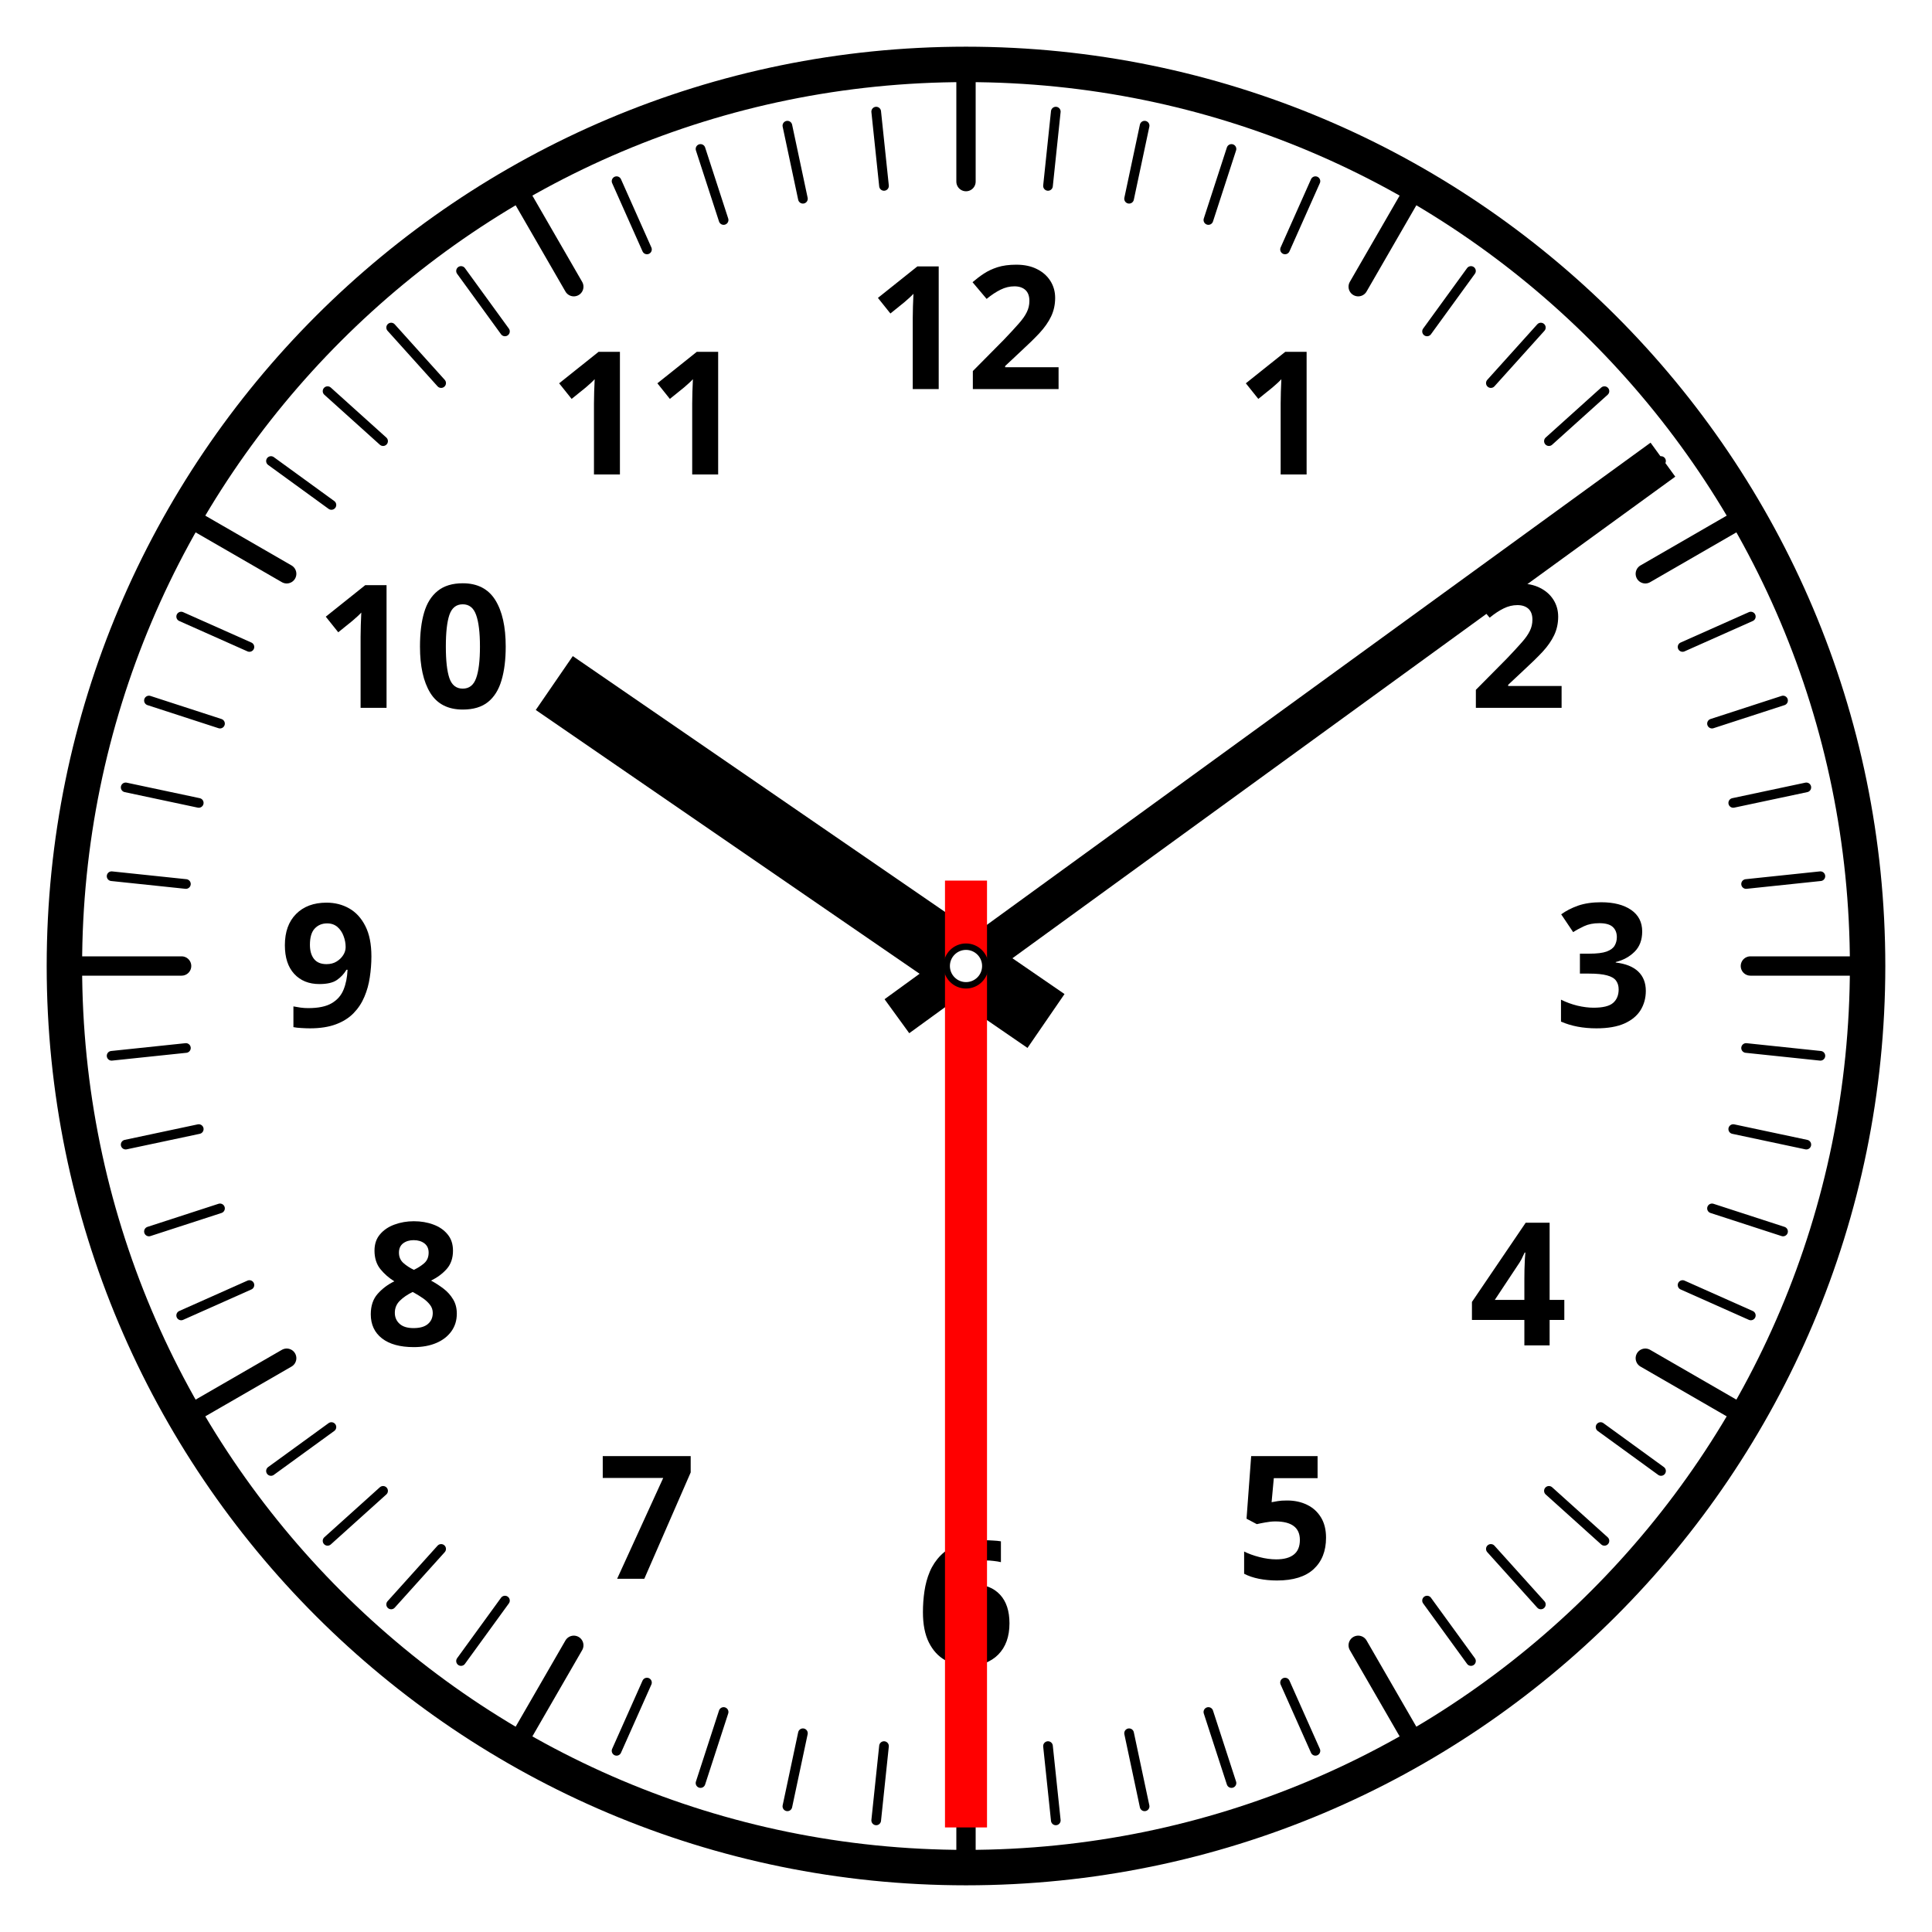
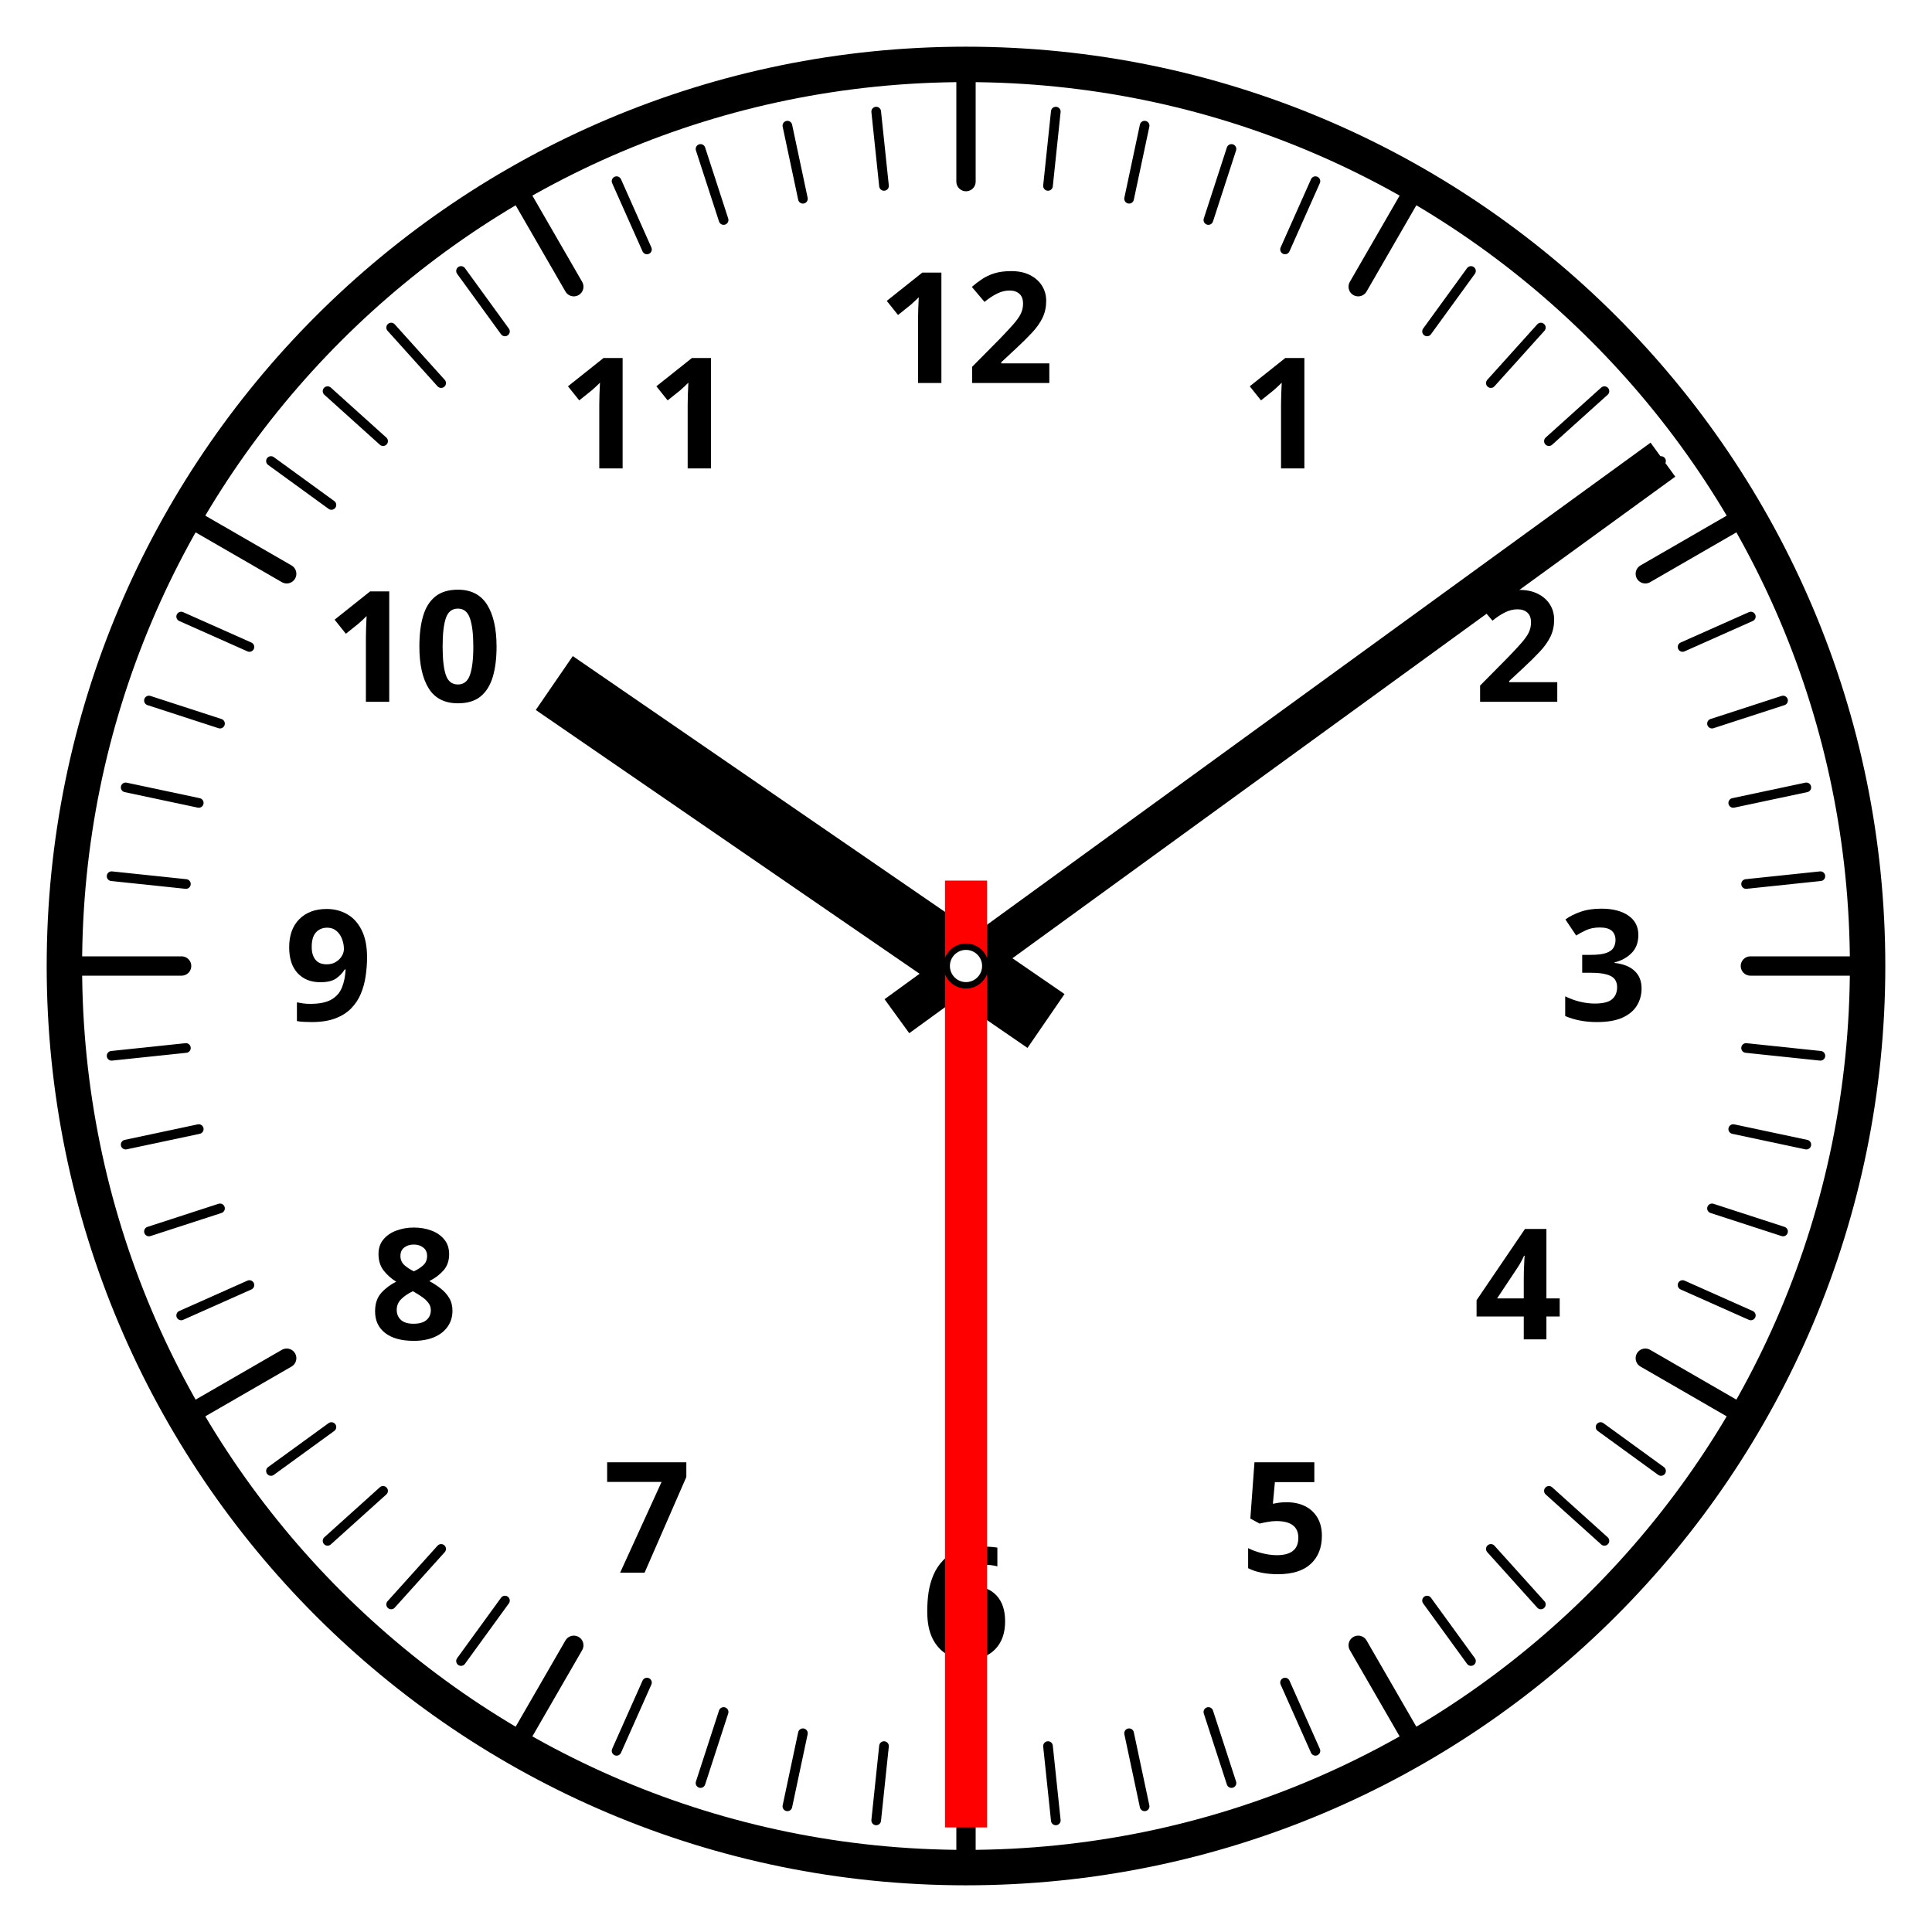
<svg xmlns="http://www.w3.org/2000/svg" version="1.1" width="300" height="300">
  <path d="M-1 301 L301 301 L301 -1 L-1 -1 L-1 301 Z" stroke-opacity="1" stroke-width="0" stroke-linecap="square" fill="rgb(255, 255, 255)" fill-opacity="0" />
  <circle cx="150" cy="150" r="140" stroke="rgb(0, 0, 0)" stroke-opacity="1" stroke-width="5.5" fill="rgb(255, 255, 255)" fill-opacity="1" />
  <line x1="150" y1="28.2" x2="150" y2="10.8" stroke="rgb(0, 0, 0)" stroke-opacity="1" stroke-width="3" stroke-linecap="round" />
  <line x1="162.732" y1="28.867" x2="163.944" y2="17.331" stroke="rgb(0, 0, 0)" stroke-opacity="1" stroke-width="1.5" stroke-linecap="round" />
  <line x1="175.324" y1="30.862" x2="177.735" y2="19.515" stroke="rgb(0, 0, 0)" stroke-opacity="1" stroke-width="1.5" stroke-linecap="round" />
  <line x1="187.638" y1="34.161" x2="191.223" y2="23.129" stroke="rgb(0, 0, 0)" stroke-opacity="1" stroke-width="1.5" stroke-linecap="round" />
  <line x1="199.541" y1="38.73" x2="204.259" y2="28.133" stroke="rgb(0, 0, 0)" stroke-opacity="1" stroke-width="1.5" stroke-linecap="round" />
  <line x1="210.9" y1="44.518" x2="219.6" y2="29.449" stroke="rgb(0, 0, 0)" stroke-opacity="1" stroke-width="3" stroke-linecap="round" />
  <line x1="221.592" y1="51.462" x2="228.411" y2="42.077" stroke="rgb(0, 0, 0)" stroke-opacity="1" stroke-width="1.5" stroke-linecap="round" />
  <line x1="231.5" y1="59.485" x2="239.262" y2="50.864" stroke="rgb(0, 0, 0)" stroke-opacity="1" stroke-width="1.5" stroke-linecap="round" />
  <line x1="240.515" y1="68.5" x2="249.136" y2="60.738" stroke="rgb(0, 0, 0)" stroke-opacity="1" stroke-width="1.5" stroke-linecap="round" />
  <line x1="248.538" y1="78.408" x2="257.923" y2="71.589" stroke="rgb(0, 0, 0)" stroke-opacity="1" stroke-width="1.5" stroke-linecap="round" />
  <line x1="255.482" y1="89.1" x2="270.551" y2="80.4" stroke="rgb(0, 0, 0)" stroke-opacity="1" stroke-width="3" stroke-linecap="round" />
  <line x1="261.27" y1="100.459" x2="271.867" y2="95.741" stroke="rgb(0, 0, 0)" stroke-opacity="1" stroke-width="1.5" stroke-linecap="round" />
  <line x1="265.839" y1="112.362" x2="276.871" y2="108.777" stroke="rgb(0, 0, 0)" stroke-opacity="1" stroke-width="1.5" stroke-linecap="round" />
  <line x1="269.138" y1="124.676" x2="280.485" y2="122.265" stroke="rgb(0, 0, 0)" stroke-opacity="1" stroke-width="1.5" stroke-linecap="round" />
  <line x1="271.133" y1="137.268" x2="282.669" y2="136.056" stroke="rgb(0, 0, 0)" stroke-opacity="1" stroke-width="1.5" stroke-linecap="round" />
  <line x1="271.8" y1="150" x2="289.2" y2="150" stroke="rgb(0, 0, 0)" stroke-opacity="1" stroke-width="3" stroke-linecap="round" />
  <line x1="271.133" y1="162.732" x2="282.669" y2="163.944" stroke="rgb(0, 0, 0)" stroke-opacity="1" stroke-width="1.5" stroke-linecap="round" />
  <line x1="269.138" y1="175.324" x2="280.485" y2="177.735" stroke="rgb(0, 0, 0)" stroke-opacity="1" stroke-width="1.5" stroke-linecap="round" />
  <line x1="265.839" y1="187.638" x2="276.871" y2="191.223" stroke="rgb(0, 0, 0)" stroke-opacity="1" stroke-width="1.5" stroke-linecap="round" />
  <line x1="261.27" y1="199.541" x2="271.867" y2="204.259" stroke="rgb(0, 0, 0)" stroke-opacity="1" stroke-width="1.5" stroke-linecap="round" />
  <line x1="255.482" y1="210.9" x2="270.551" y2="219.6" stroke="rgb(0, 0, 0)" stroke-opacity="1" stroke-width="3" stroke-linecap="round" />
  <line x1="248.538" y1="221.592" x2="257.923" y2="228.411" stroke="rgb(0, 0, 0)" stroke-opacity="1" stroke-width="1.5" stroke-linecap="round" />
  <line x1="240.515" y1="231.5" x2="249.136" y2="239.262" stroke="rgb(0, 0, 0)" stroke-opacity="1" stroke-width="1.5" stroke-linecap="round" />
  <line x1="231.5" y1="240.515" x2="239.262" y2="249.136" stroke="rgb(0, 0, 0)" stroke-opacity="1" stroke-width="1.5" stroke-linecap="round" />
  <line x1="221.592" y1="248.538" x2="228.411" y2="257.923" stroke="rgb(0, 0, 0)" stroke-opacity="1" stroke-width="1.5" stroke-linecap="round" />
  <line x1="210.9" y1="255.482" x2="219.6" y2="270.551" stroke="rgb(0, 0, 0)" stroke-opacity="1" stroke-width="3" stroke-linecap="round" />
  <line x1="199.541" y1="261.27" x2="204.259" y2="271.867" stroke="rgb(0, 0, 0)" stroke-opacity="1" stroke-width="1.5" stroke-linecap="round" />
  <line x1="187.638" y1="265.839" x2="191.223" y2="276.871" stroke="rgb(0, 0, 0)" stroke-opacity="1" stroke-width="1.5" stroke-linecap="round" />
  <line x1="175.324" y1="269.138" x2="177.735" y2="280.485" stroke="rgb(0, 0, 0)" stroke-opacity="1" stroke-width="1.5" stroke-linecap="round" />
  <line x1="162.732" y1="271.133" x2="163.944" y2="282.669" stroke="rgb(0, 0, 0)" stroke-opacity="1" stroke-width="1.5" stroke-linecap="round" />
  <line x1="150" y1="271.8" x2="150" y2="289.2" stroke="rgb(0, 0, 0)" stroke-opacity="1" stroke-width="3" stroke-linecap="round" />
  <line x1="137.268" y1="271.133" x2="136.056" y2="282.669" stroke="rgb(0, 0, 0)" stroke-opacity="1" stroke-width="1.5" stroke-linecap="round" />
  <line x1="124.676" y1="269.138" x2="122.265" y2="280.485" stroke="rgb(0, 0, 0)" stroke-opacity="1" stroke-width="1.5" stroke-linecap="round" />
  <line x1="112.362" y1="265.839" x2="108.777" y2="276.871" stroke="rgb(0, 0, 0)" stroke-opacity="1" stroke-width="1.5" stroke-linecap="round" />
  <line x1="100.459" y1="261.27" x2="95.741" y2="271.867" stroke="rgb(0, 0, 0)" stroke-opacity="1" stroke-width="1.5" stroke-linecap="round" />
  <line x1="89.1" y1="255.482" x2="80.4" y2="270.551" stroke="rgb(0, 0, 0)" stroke-opacity="1" stroke-width="3" stroke-linecap="round" />
  <line x1="78.408" y1="248.538" x2="71.589" y2="257.923" stroke="rgb(0, 0, 0)" stroke-opacity="1" stroke-width="1.5" stroke-linecap="round" />
  <line x1="68.5" y1="240.515" x2="60.738" y2="249.136" stroke="rgb(0, 0, 0)" stroke-opacity="1" stroke-width="1.5" stroke-linecap="round" />
  <line x1="59.485" y1="231.5" x2="50.864" y2="239.262" stroke="rgb(0, 0, 0)" stroke-opacity="1" stroke-width="1.5" stroke-linecap="round" />
  <line x1="51.462" y1="221.592" x2="42.077" y2="228.411" stroke="rgb(0, 0, 0)" stroke-opacity="1" stroke-width="1.5" stroke-linecap="round" />
  <line x1="44.518" y1="210.9" x2="29.449" y2="219.6" stroke="rgb(0, 0, 0)" stroke-opacity="1" stroke-width="3" stroke-linecap="round" />
  <line x1="38.73" y1="199.541" x2="28.133" y2="204.259" stroke="rgb(0, 0, 0)" stroke-opacity="1" stroke-width="1.5" stroke-linecap="round" />
  <line x1="34.161" y1="187.638" x2="23.129" y2="191.223" stroke="rgb(0, 0, 0)" stroke-opacity="1" stroke-width="1.5" stroke-linecap="round" />
  <line x1="30.862" y1="175.324" x2="19.515" y2="177.735" stroke="rgb(0, 0, 0)" stroke-opacity="1" stroke-width="1.5" stroke-linecap="round" />
  <line x1="28.867" y1="162.732" x2="17.331" y2="163.944" stroke="rgb(0, 0, 0)" stroke-opacity="1" stroke-width="1.5" stroke-linecap="round" />
  <line x1="28.2" y1="150" x2="10.8" y2="150" stroke="rgb(0, 0, 0)" stroke-opacity="1" stroke-width="3" stroke-linecap="round" />
  <line x1="28.867" y1="137.268" x2="17.331" y2="136.056" stroke="rgb(0, 0, 0)" stroke-opacity="1" stroke-width="1.5" stroke-linecap="round" />
  <line x1="30.862" y1="124.676" x2="19.515" y2="122.265" stroke="rgb(0, 0, 0)" stroke-opacity="1" stroke-width="1.5" stroke-linecap="round" />
  <line x1="34.161" y1="112.362" x2="23.129" y2="108.777" stroke="rgb(0, 0, 0)" stroke-opacity="1" stroke-width="1.5" stroke-linecap="round" />
  <line x1="38.73" y1="100.459" x2="28.133" y2="95.741" stroke="rgb(0, 0, 0)" stroke-opacity="1" stroke-width="1.5" stroke-linecap="round" />
  <line x1="44.518" y1="89.1" x2="29.449" y2="80.4" stroke="rgb(0, 0, 0)" stroke-opacity="1" stroke-width="3" stroke-linecap="round" />
  <line x1="51.462" y1="78.408" x2="42.077" y2="71.589" stroke="rgb(0, 0, 0)" stroke-opacity="1" stroke-width="1.5" stroke-linecap="round" />
  <line x1="59.485" y1="68.5" x2="50.864" y2="60.738" stroke="rgb(0, 0, 0)" stroke-opacity="1" stroke-width="1.5" stroke-linecap="round" />
  <line x1="68.5" y1="59.485" x2="60.738" y2="50.864" stroke="rgb(0, 0, 0)" stroke-opacity="1" stroke-width="1.5" stroke-linecap="round" />
  <line x1="78.408" y1="51.462" x2="71.589" y2="42.077" stroke="rgb(0, 0, 0)" stroke-opacity="1" stroke-width="1.5" stroke-linecap="round" />
  <line x1="89.1" y1="44.518" x2="80.4" y2="29.449" stroke="rgb(0, 0, 0)" stroke-opacity="1" stroke-width="3" stroke-linecap="round" />
  <line x1="100.459" y1="38.73" x2="95.741" y2="28.133" stroke="rgb(0, 0, 0)" stroke-opacity="1" stroke-width="1.5" stroke-linecap="round" />
  <line x1="112.362" y1="34.161" x2="108.777" y2="23.129" stroke="rgb(0, 0, 0)" stroke-opacity="1" stroke-width="1.5" stroke-linecap="round" />
  <line x1="124.676" y1="30.862" x2="122.265" y2="19.515" stroke="rgb(0, 0, 0)" stroke-opacity="1" stroke-width="1.5" stroke-linecap="round" />
  <line x1="137.268" y1="28.867" x2="136.056" y2="17.331" stroke="rgb(0, 0, 0)" stroke-opacity="1" stroke-width="1.5" stroke-linecap="round" />
-   <text x="199.5" y="64.263" text-anchor="middle" dominant-baseline="middle" transform="rotate(0,199.5,64.26349)" font-family="Tahoma" font-size="20pt" font-weight="bold" fill="rgb(0, 0, 0)" fill-opacity="1">1</text>
-   <text x="235.737" y="100.5" text-anchor="middle" dominant-baseline="middle" transform="rotate(0,235.7365,100.5)" font-family="Tahoma" font-size="20pt" font-weight="bold" fill="rgb(0, 0, 0)" fill-opacity="1">2</text>
-   <text x="249" y="150" text-anchor="middle" dominant-baseline="middle" transform="rotate(0,249,150)" font-family="Tahoma" font-size="20pt" font-weight="bold" fill="rgb(0, 0, 0)" fill-opacity="1">3</text>
-   <text x="235.737" y="199.5" text-anchor="middle" dominant-baseline="middle" transform="rotate(0,235.7365,199.5)" font-family="Tahoma" font-size="20pt" font-weight="bold" fill="rgb(0, 0, 0)" fill-opacity="1">4</text>
-   <text x="199.5" y="235.737" text-anchor="middle" dominant-baseline="middle" transform="rotate(0,199.5,235.7365)" font-family="Tahoma" font-size="20pt" font-weight="bold" fill="rgb(0, 0, 0)" fill-opacity="1">5</text>
-   <text x="150" y="249" text-anchor="middle" dominant-baseline="middle" transform="rotate(0,150,249)" font-family="Tahoma" font-size="20pt" font-weight="bold" fill="rgb(0, 0, 0)" fill-opacity="1">6</text>
-   <text x="100.5" y="235.737" text-anchor="middle" dominant-baseline="middle" transform="rotate(0,100.5,235.7365)" font-family="Tahoma" font-size="20pt" font-weight="bold" fill="rgb(0, 0, 0)" fill-opacity="1">7</text>
-   <text x="64.263" y="199.5" text-anchor="middle" dominant-baseline="middle" transform="rotate(0,64.26349,199.5)" font-family="Tahoma" font-size="20pt" font-weight="bold" fill="rgb(0, 0, 0)" fill-opacity="1">8</text>
-   <text x="51" y="150" text-anchor="middle" dominant-baseline="middle" transform="rotate(0,51,150)" font-family="Tahoma" font-size="20pt" font-weight="bold" fill="rgb(0, 0, 0)" fill-opacity="1">9</text>
-   <text x="64.263" y="100.5" text-anchor="middle" dominant-baseline="middle" transform="rotate(0,64.26349,100.5)" font-family="Tahoma" font-size="20pt" font-weight="bold" fill="rgb(0, 0, 0)" fill-opacity="1">10</text>
-   <text x="100.5" y="64.263" text-anchor="middle" dominant-baseline="middle" transform="rotate(0,100.5,64.26349)" font-family="Tahoma" font-size="20pt" font-weight="bold" fill="rgb(0, 0, 0)" fill-opacity="1">11</text>
-   <text x="150" y="51" text-anchor="middle" dominant-baseline="middle" transform="rotate(0,150,51)" font-family="Tahoma" font-size="20pt" font-weight="bold" fill="rgb(0, 0, 0)" fill-opacity="1">12</text>
+   <text x="199.5" y="64.263" text-anchor="middle" dominant-baseline="middle" transform="rotate(0,199.5,64.26349)" font-family="Tahoma" font-size="18pt" font-weight="bold" fill="rgb(0, 0, 0)" fill-opacity="1">1</text>
+   <text x="235.737" y="100.5" text-anchor="middle" dominant-baseline="middle" transform="rotate(0,235.7365,100.5)" font-family="Tahoma" font-size="18pt" font-weight="bold" fill="rgb(0, 0, 0)" fill-opacity="1">2</text>
+   <text x="249" y="150" text-anchor="middle" dominant-baseline="middle" transform="rotate(0,249,150)" font-family="Tahoma" font-size="18pt" font-weight="bold" fill="rgb(0, 0, 0)" fill-opacity="1">3</text>
+   <text x="235.737" y="199.5" text-anchor="middle" dominant-baseline="middle" transform="rotate(0,235.7365,199.5)" font-family="Tahoma" font-size="18pt" font-weight="bold" fill="rgb(0, 0, 0)" fill-opacity="1">4</text>
+   <text x="199.5" y="235.737" text-anchor="middle" dominant-baseline="middle" transform="rotate(0,199.5,235.7365)" font-family="Tahoma" font-size="18pt" font-weight="bold" fill="rgb(0, 0, 0)" fill-opacity="1">5</text>
+   <text x="150" y="249" text-anchor="middle" dominant-baseline="middle" transform="rotate(0,150,249)" font-family="Tahoma" font-size="18pt" font-weight="bold" fill="rgb(0, 0, 0)" fill-opacity="1">6</text>
+   <text x="100.5" y="235.737" text-anchor="middle" dominant-baseline="middle" transform="rotate(0,100.5,235.7365)" font-family="Tahoma" font-size="18pt" font-weight="bold" fill="rgb(0, 0, 0)" fill-opacity="1">7</text>
+   <text x="64.263" y="199.5" text-anchor="middle" dominant-baseline="middle" transform="rotate(0,64.26349,199.5)" font-family="Tahoma" font-size="18pt" font-weight="bold" fill="rgb(0, 0, 0)" fill-opacity="1">8</text>
+   <text x="51" y="150" text-anchor="middle" dominant-baseline="middle" transform="rotate(0,51,150)" font-family="Tahoma" font-size="18pt" font-weight="bold" fill="rgb(0, 0, 0)" fill-opacity="1">9</text>
+   <text x="64.263" y="100.5" text-anchor="middle" dominant-baseline="middle" transform="rotate(0,64.26349,100.5)" font-family="Tahoma" font-size="18pt" font-weight="bold" fill="rgb(0, 0, 0)" fill-opacity="1">10</text>
+   <text x="100.5" y="64.263" text-anchor="middle" dominant-baseline="middle" transform="rotate(0,100.5,64.26349)" font-family="Tahoma" font-size="18pt" font-weight="bold" fill="rgb(0, 0, 0)" fill-opacity="1">11</text>
+   <text x="150" y="51" text-anchor="middle" dominant-baseline="middle" transform="rotate(0,150,51)" font-family="Tahoma" font-size="18pt" font-weight="bold" fill="rgb(0, 0, 0)" fill-opacity="1">12</text>
  <line x1="158.241" y1="155.664" x2="90.251" y2="108.936" stroke="rgb(0, 0, 0)" stroke-opacity="1" stroke-width="10.15" stroke-linecap="square" />
  <line x1="141.91" y1="155.878" x2="255.577" y2="73.294" stroke="rgb(0, 0, 0)" stroke-opacity="1" stroke-width="6.525" stroke-linecap="square" />
  <line x1="150" y1="140" x2="150" y2="280.5" stroke="rgb(255, 0, 0)" stroke-opacity="1" stroke-width="6.525" stroke-linecap="square" />
  <circle cx="150" cy="150" r="3" stroke="rgb(0, 0, 0)" stroke-opacity="1" stroke-width="1" fill="rgb(255, 255, 255)" fill-opacity="1" />
</svg>
